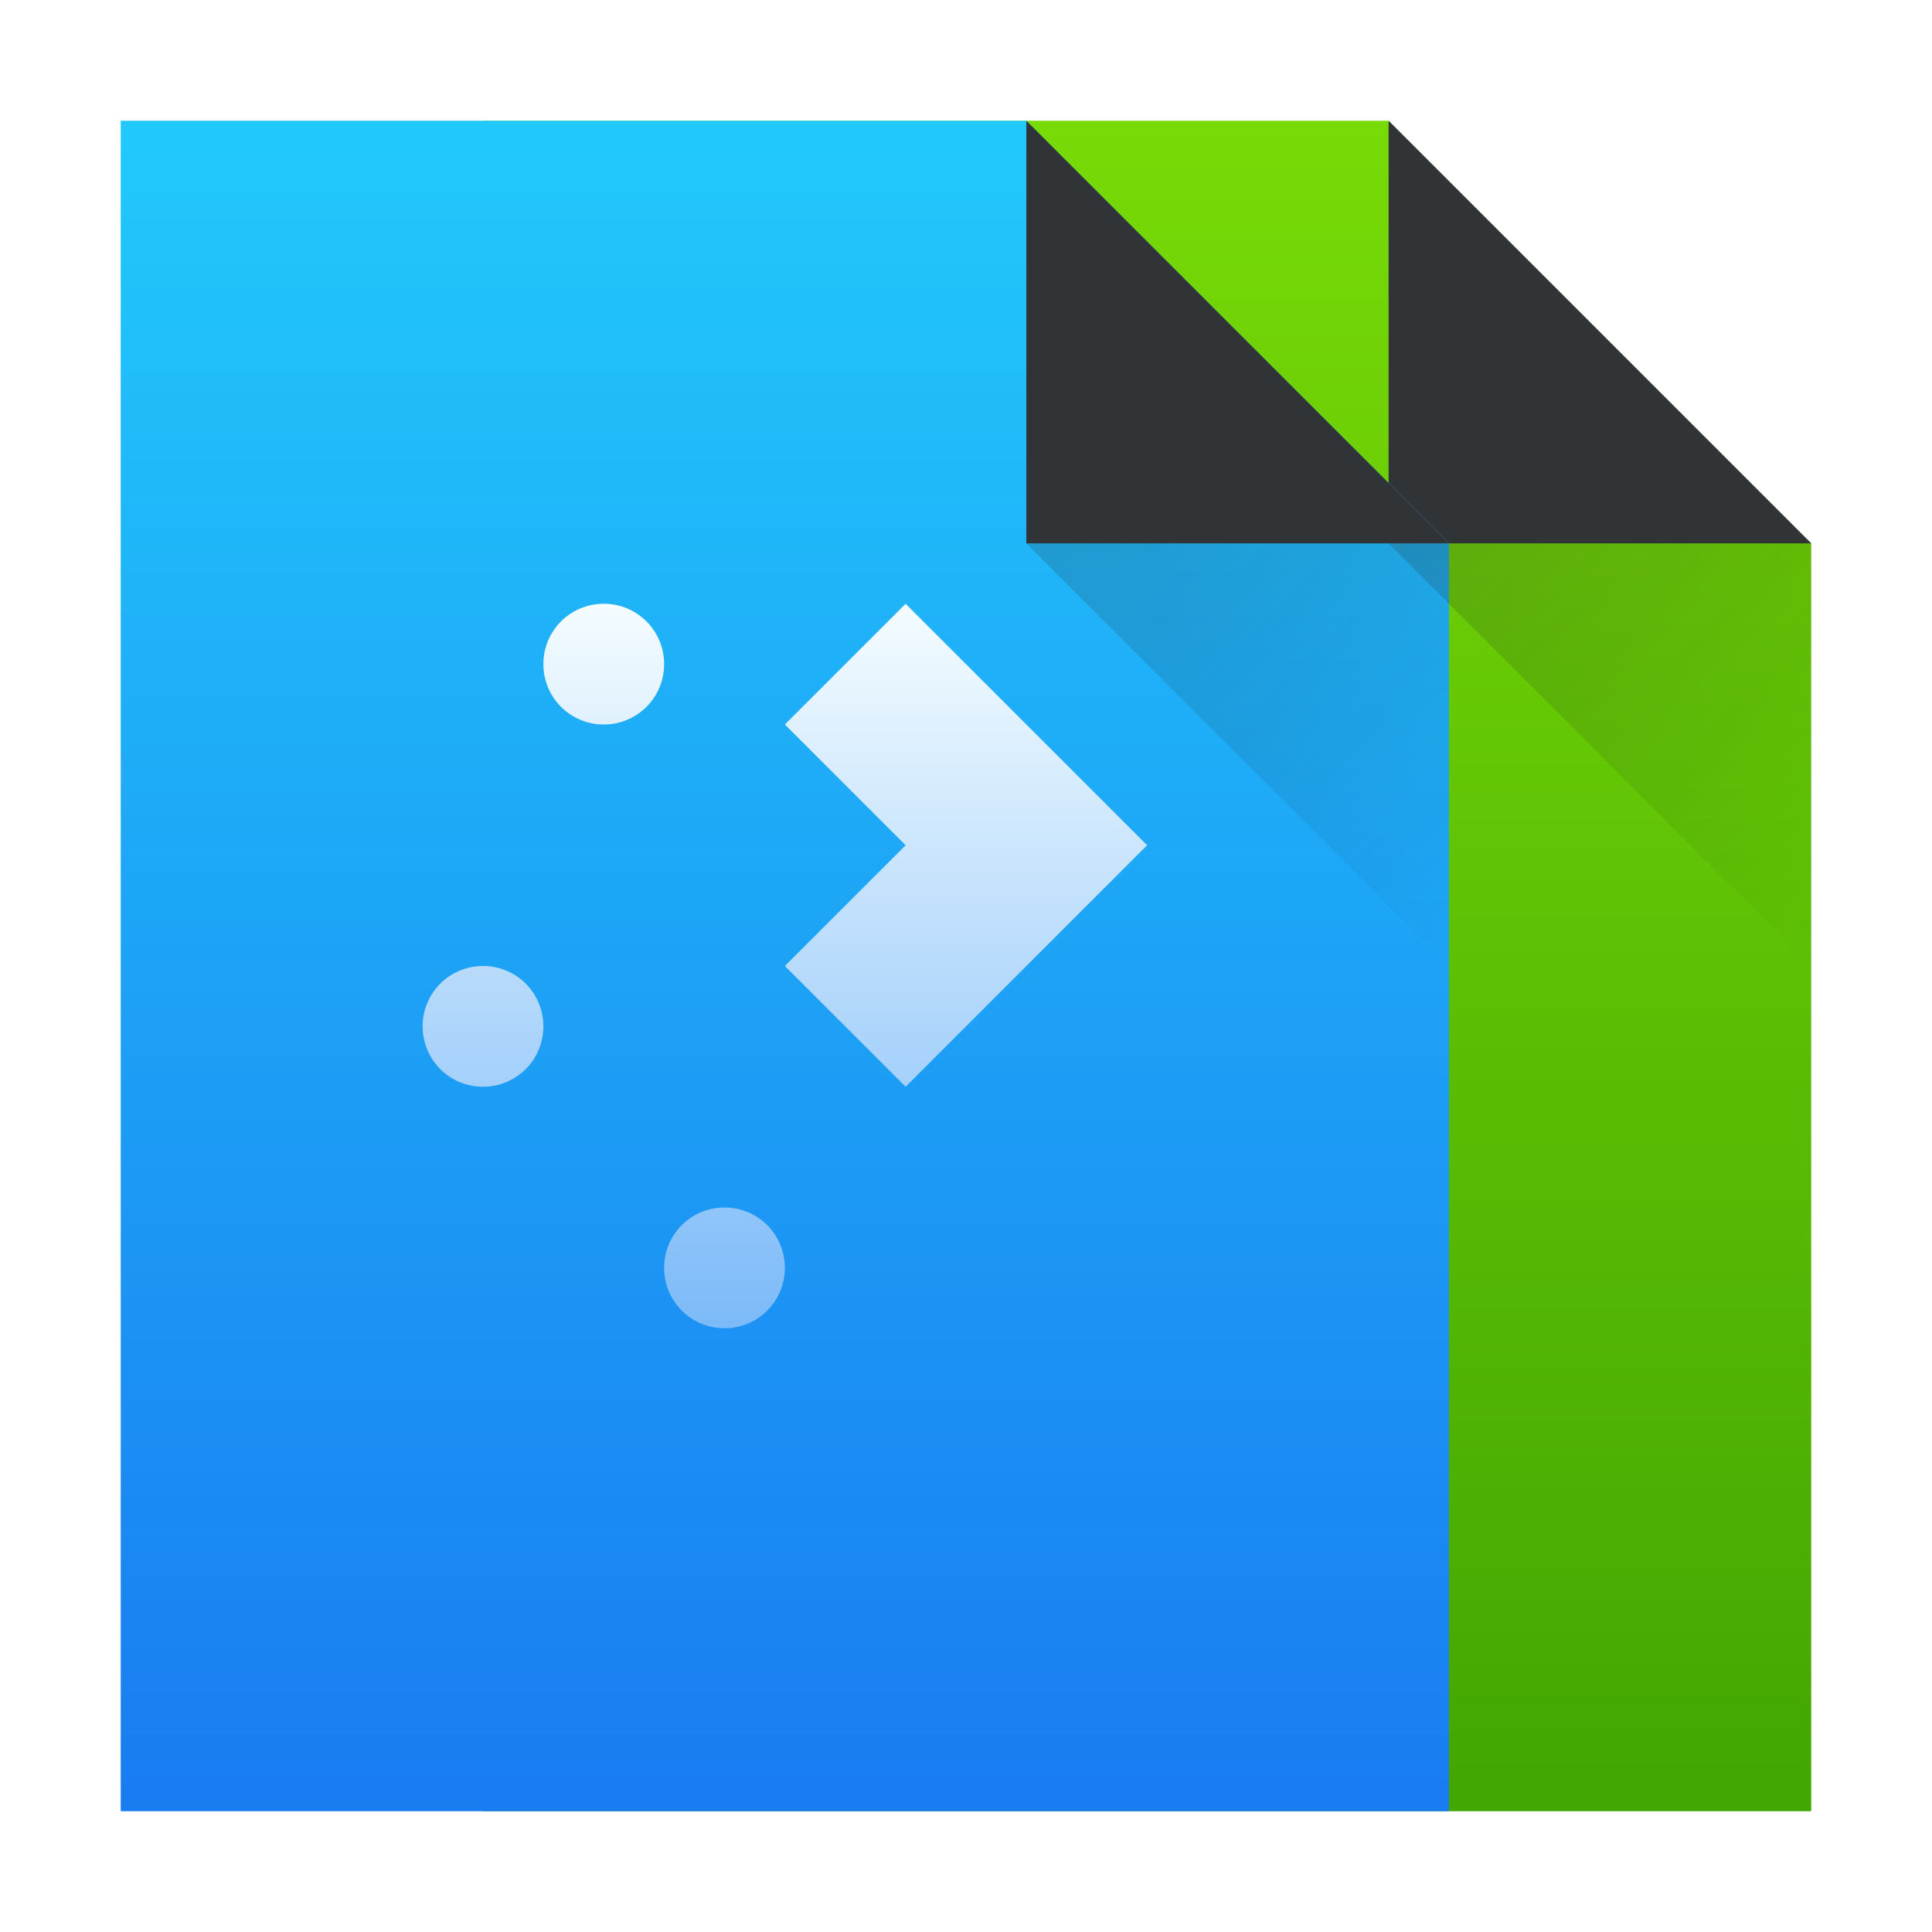
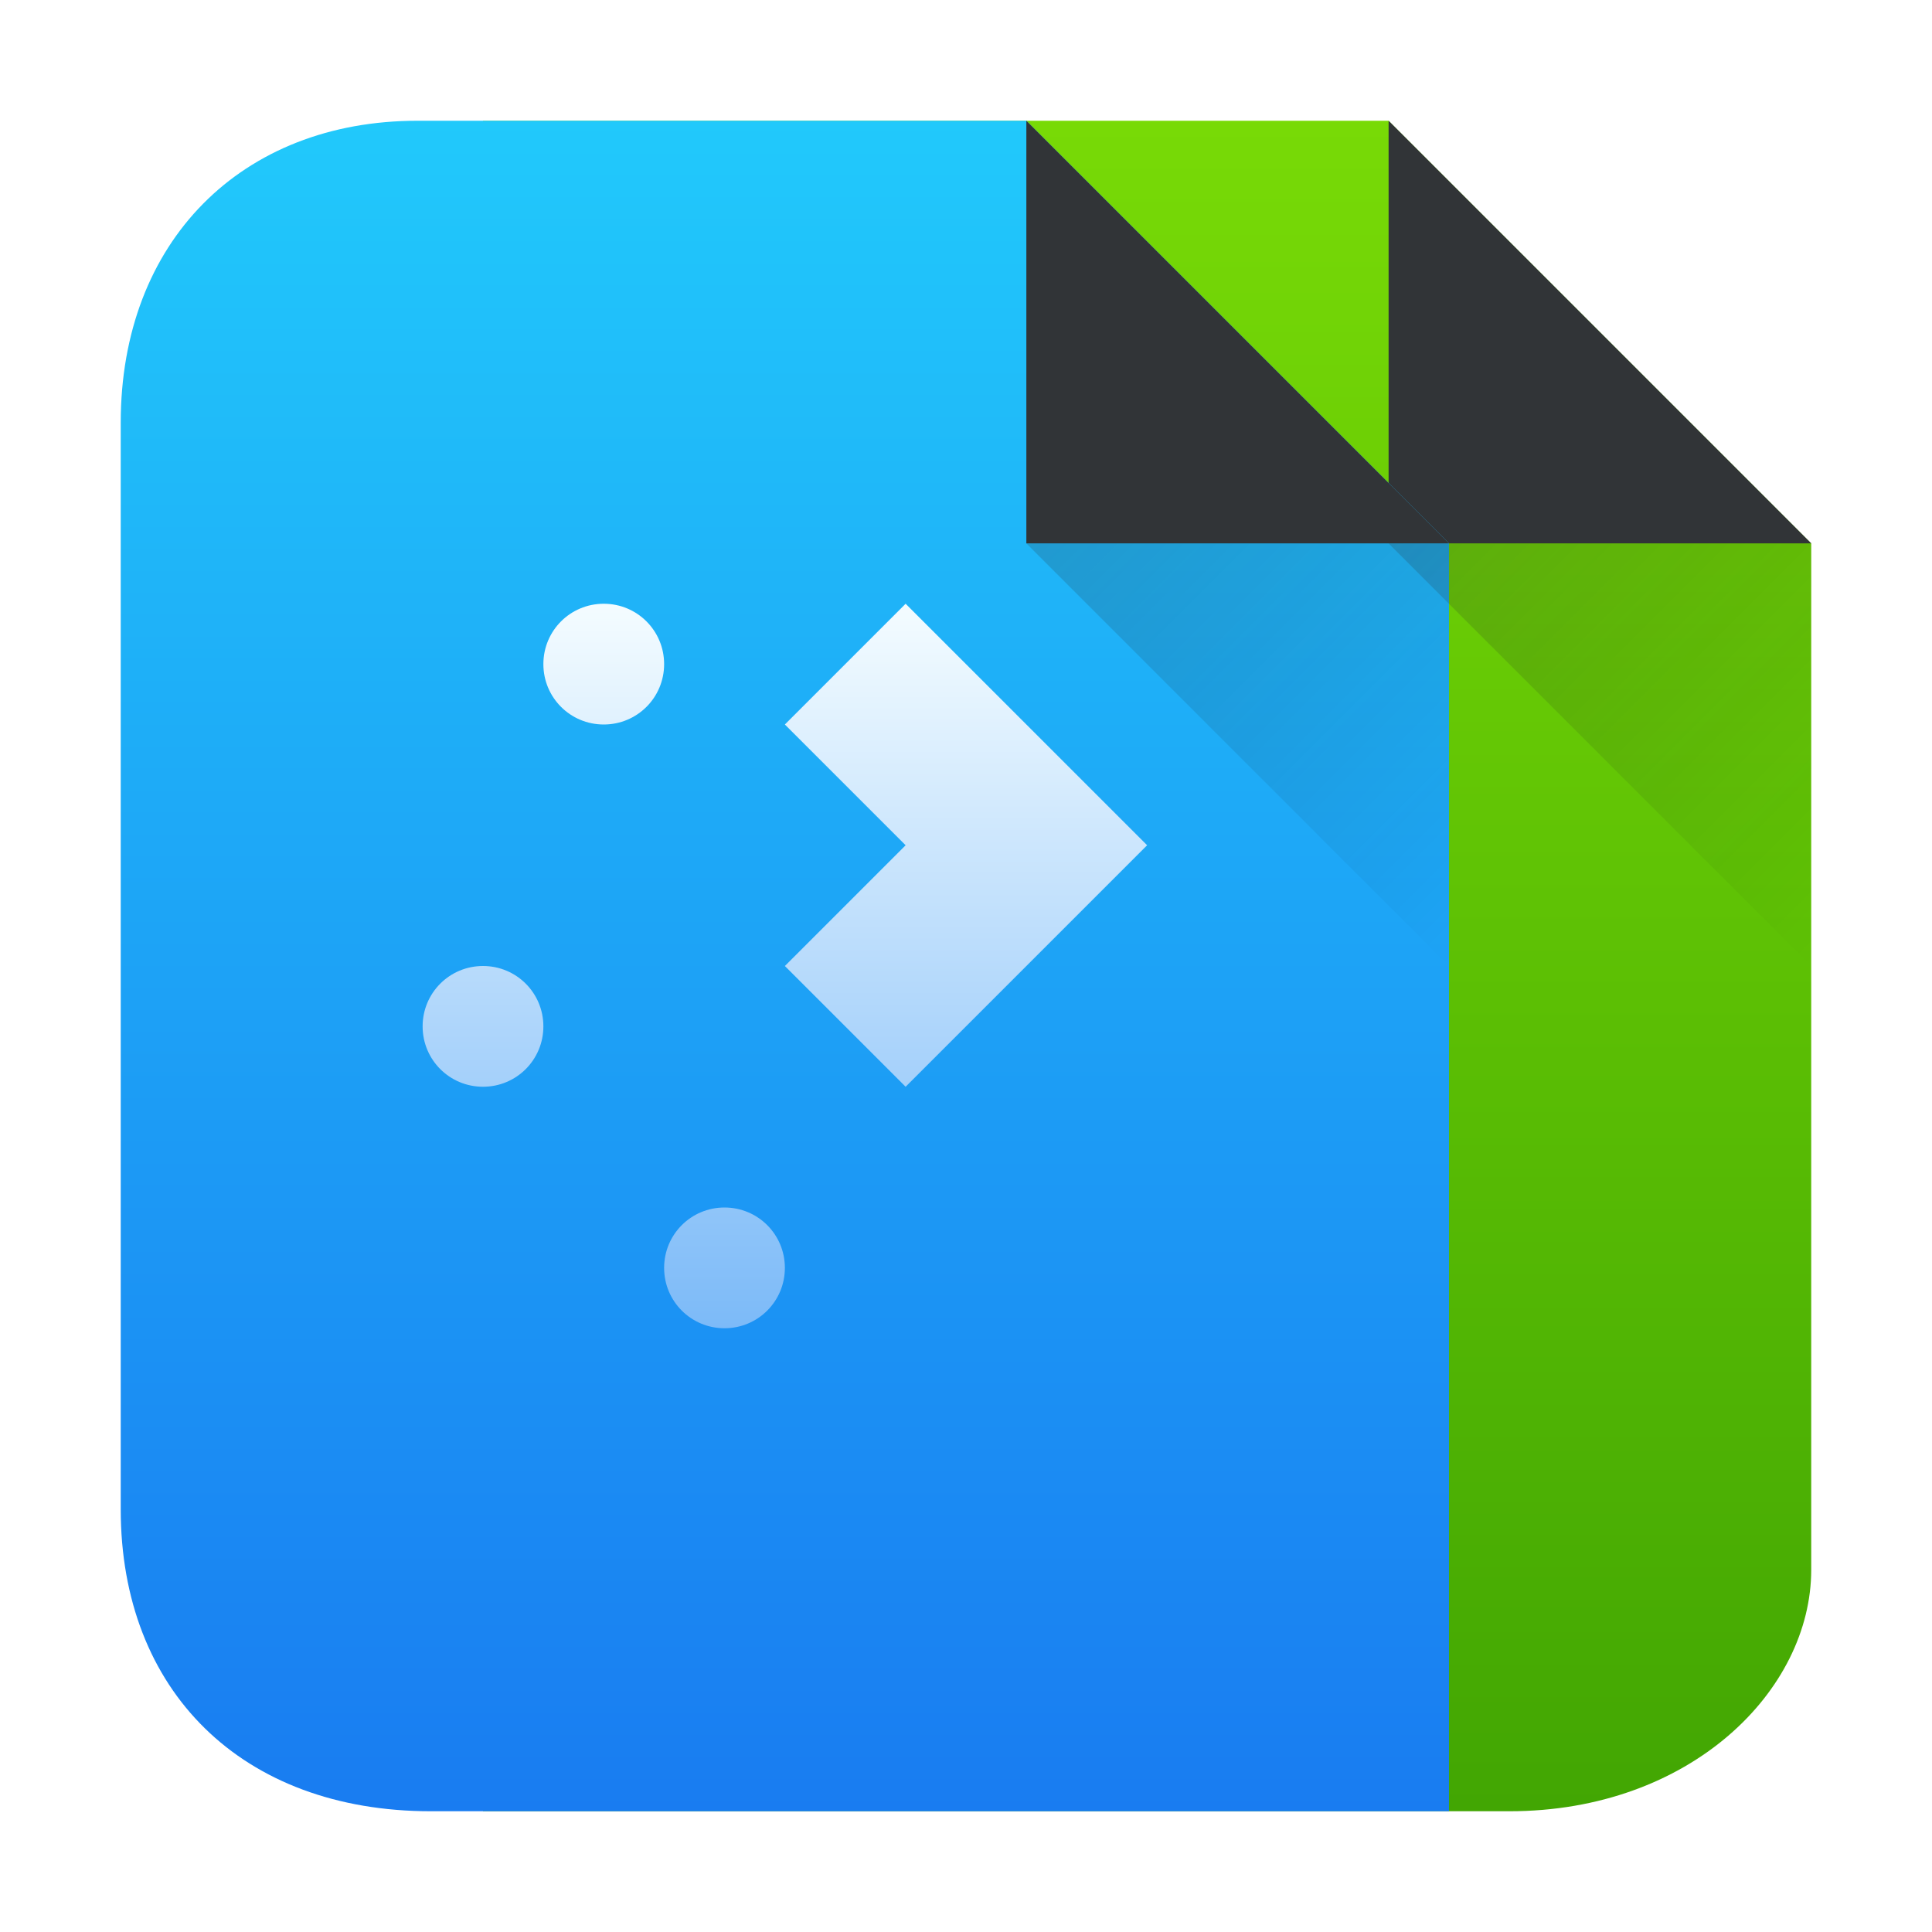
- <svg xmlns="http://www.w3.org/2000/svg" xmlns:xlink="http://www.w3.org/1999/xlink" width="32" version="1.1" height="32">
+ <svg xmlns="http://www.w3.org/2000/svg" xmlns:xlink="http://www.w3.org/1999/xlink" width="32" version="1.1" height="32" id="svg29">
  <defs id="defs5455">
    <linearGradient id="linearGradient4298">
      <stop style="stop-color:#42a603" id="stop4300" />
      <stop offset="1" style="stop-color:#78da06" id="stop4302" />
    </linearGradient>
    <linearGradient id="linearGradient4290">
      <stop style="stop-color:#7cbaf8" id="stop4292" />
      <stop offset="1" style="stop-color:#f4fcff" id="stop4294" />
    </linearGradient>
    <linearGradient id="linearGradient4303">
      <stop style="stop-color:#197cf1" id="stop4305" />
      <stop offset="1" style="stop-color:#21c9fb" id="stop4307" />
    </linearGradient>
    <linearGradient xlink:href="#linearGradient4303" id="linearGradient4217" y1="543.798" y2="503.798" x2="0" gradientUnits="userSpaceOnUse" gradientTransform="matrix(0.7000001 0 0 0.7000003 114.5714 165.1392)" />
    <linearGradient xlink:href="#linearGradient4290" id="linearGradient4296" y1="22" y2="10" x2="0" gradientUnits="userSpaceOnUse" />
    <linearGradient xlink:href="#linearGradient4298" id="linearGradient4304" y1="545.798" y2="517.798" x2="0" gradientUnits="userSpaceOnUse" />
    <linearGradient id="linearGradient4227">
      <stop style="stop-color:#292c2f" id="stop4229" />
      <stop offset="1" style="stop-opacity:0" id="stop4231" />
    </linearGradient>
    <linearGradient xlink:href="#linearGradient4227" id="linearGradient4385" y1="524.798" x1="401.571" y2="531.798" x2="408.571" gradientUnits="userSpaceOnUse" />
    <linearGradient xlink:href="#linearGradient4227" id="linearGradient4389" y1="524.798" x1="401.571" y2="531.798" gradientUnits="userSpaceOnUse" x2="408.571" gradientTransform="matrix(1 0 0 1 6 0)" />
  </defs>
-   <g id="layer1" transform="matrix(1 0 0 1 -384.5714 -515.798)">
-     <path style="fill:url(#linearGradient4304)" id="path4182" d="m 392.571,517.798 0,28 22,0 0,-21 -7,-7 -15,0 z" />
-     <path style="fill:#313437;fill-rule:evenodd" id="path4184" d="m 414.571,524.798 -7,-7 0,7 z" />
-     <path style="fill:url(#linearGradient4217)" id="rect4144" d="m 386.571,517.798 0,28 22,0 0,-21 -7,-7 -15,0 z" />
-     <path style="fill:#313437;fill-rule:evenodd" id="path4164" d="m 408.571,524.798 -7,-7 0,7 z" />
-     <path style="fill:url(#linearGradient4296)" id="rect4211" d="M 10 10 C 9.446 10 9 10.446 9 11 C 9 11.554 9.446 12 10 12 C 10.554 12 11 11.554 11 11 C 11 10.446 10.554 10 10 10 z M 15 10 L 13 12 L 15 14 L 13 16 L 15 18 L 17 16 L 19 14 L 17 12 L 15 10 z M 8 16 C 7.446 16 7 16.446 7 17 C 7 17.554 7.446 18 8 18 C 8.554 18 9 17.554 9 17 C 9 16.446 8.554 16 8 16 z M 12 20 C 11.446 20 11 20.446 11 21 C 11 21.554 11.446 22 12 22 C 12.554 22 13 21.554 13 21 C 13 20.446 12.554 20 12 20 z " transform="matrix(1 0 0 1 384.5714 515.798)" />
-     <path style="fill:url(#linearGradient4385);opacity:0.2;fill-rule:evenodd" id="path4306" d="m 401.571,524.798 7,7 0,-7 z" />
-     <path style="fill:url(#linearGradient4389);opacity:0.2;fill-rule:evenodd" id="path4387" d="m 407.571,524.798 7,7 0,-7 z" />
+   <g id="layer1" transform="translate(-384.5714,-515.798)">
+     <path style="fill:url(#linearGradient4304)" id="path4182" d="m 392.571,517.798 v 28 h 17 c 3,0 5,-2 5,-4 l -1e-5,-17 -7,-7 z" />
+     <path style="fill:#313437;fill-rule:evenodd" id="path4184" d="m 414.571,524.798 -7,-7 v 7 z" />
+     <path style="fill:url(#linearGradient4217)" id="rect4144" d="m 386.571,522.798 v 18 c 0,3 2,5 5.139,5 h 16.861 v -21 l -7,-7 h -10.085 c -2.915,0 -4.915,2 -4.915,5 z" />
+     <path style="fill:#313437;fill-rule:evenodd" id="path4164" d="m 408.571,524.798 -7,-7 v 7 z" />
+     <path style="fill:url(#linearGradient4296)" id="rect4211" d="m 10,10 c -0.554,0 -1,0.446 -1,1 0,0.554 0.446,1 1,1 0.554,0 1,-0.446 1,-1 0,-0.554 -0.446,-1 -1,-1 z m 5,0 -2,2 2,2 -2,2 2,2 2,-2 2,-2 -2,-2 z m -7,6 c -0.554,0 -1,0.446 -1,1 0,0.554 0.446,1 1,1 0.554,0 1,-0.446 1,-1 0,-0.554 -0.446,-1 -1,-1 z m 4,4 c -0.554,0 -1,0.446 -1,1 0,0.554 0.446,1 1,1 0.554,0 1,-0.446 1,-1 0,-0.554 -0.446,-1 -1,-1 z" transform="translate(384.5714,515.798)" />
+     <path style="opacity:0.2;fill:url(#linearGradient4385);fill-rule:evenodd" id="path4306" d="m 401.571,524.798 7,7 v -7 z" />
+     <path style="opacity:0.2;fill:url(#linearGradient4389);fill-rule:evenodd" id="path4387" d="m 407.571,524.798 7,7 v -7 z" />
  </g>
</svg>
